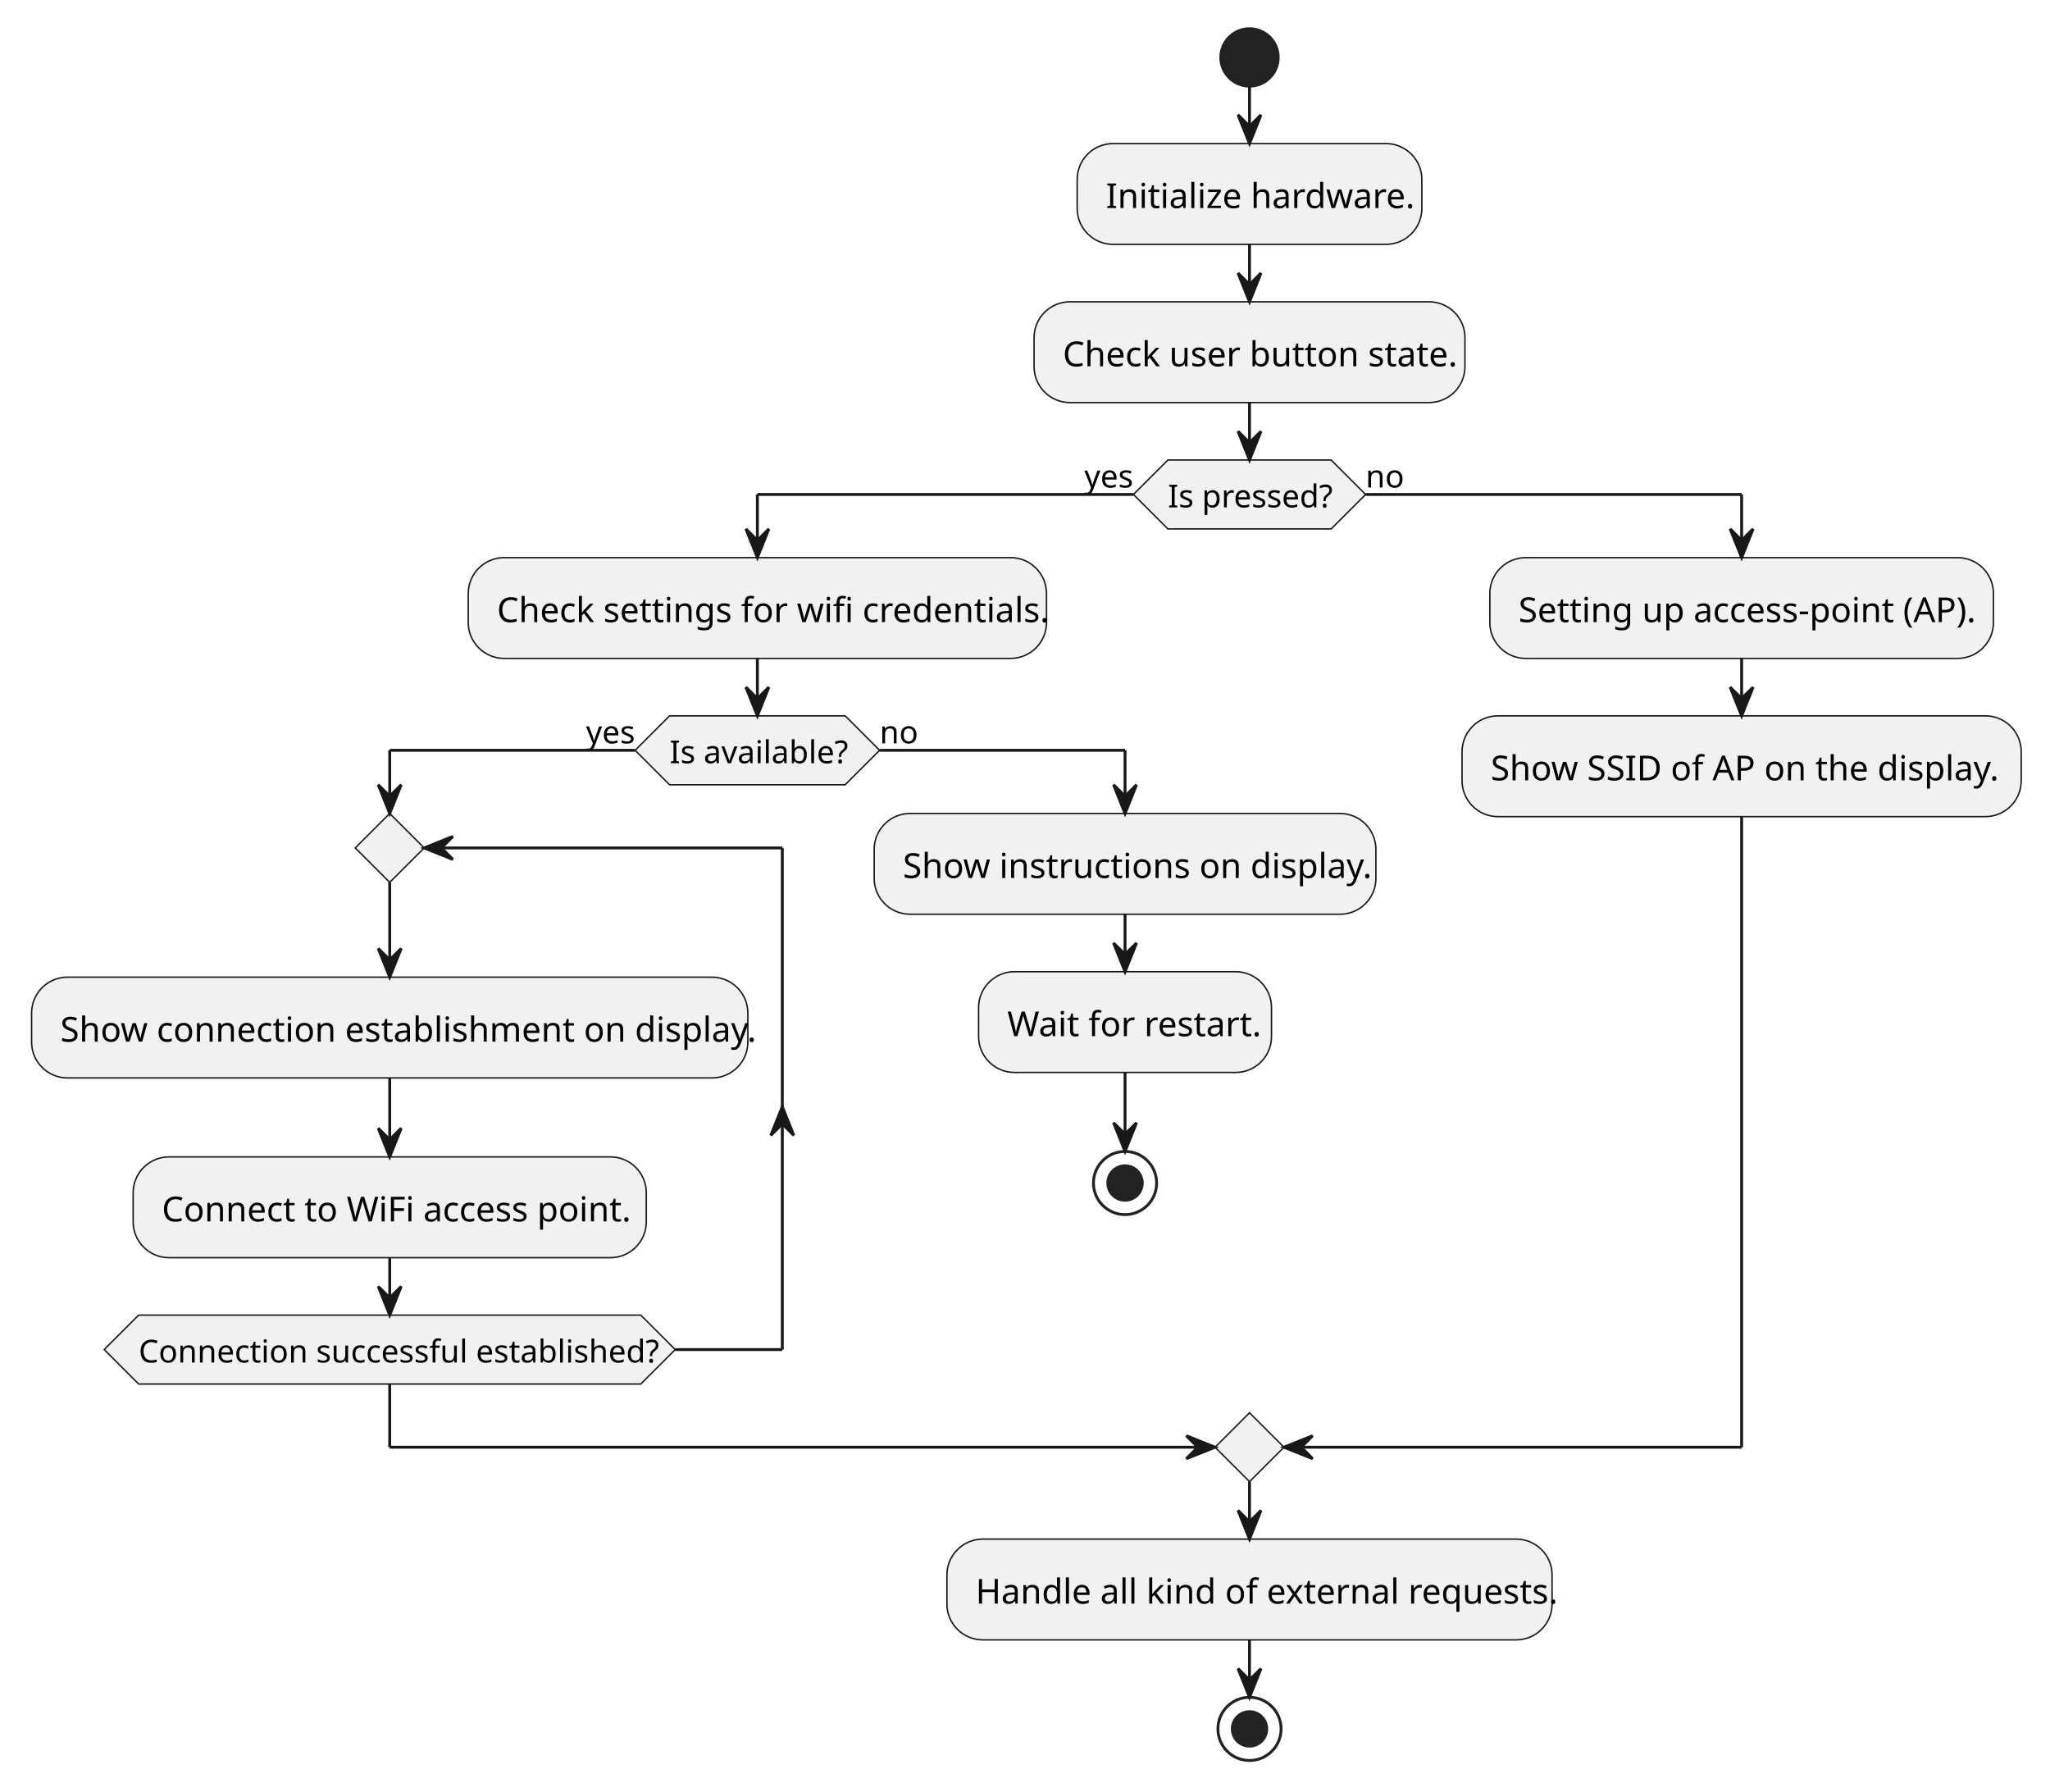
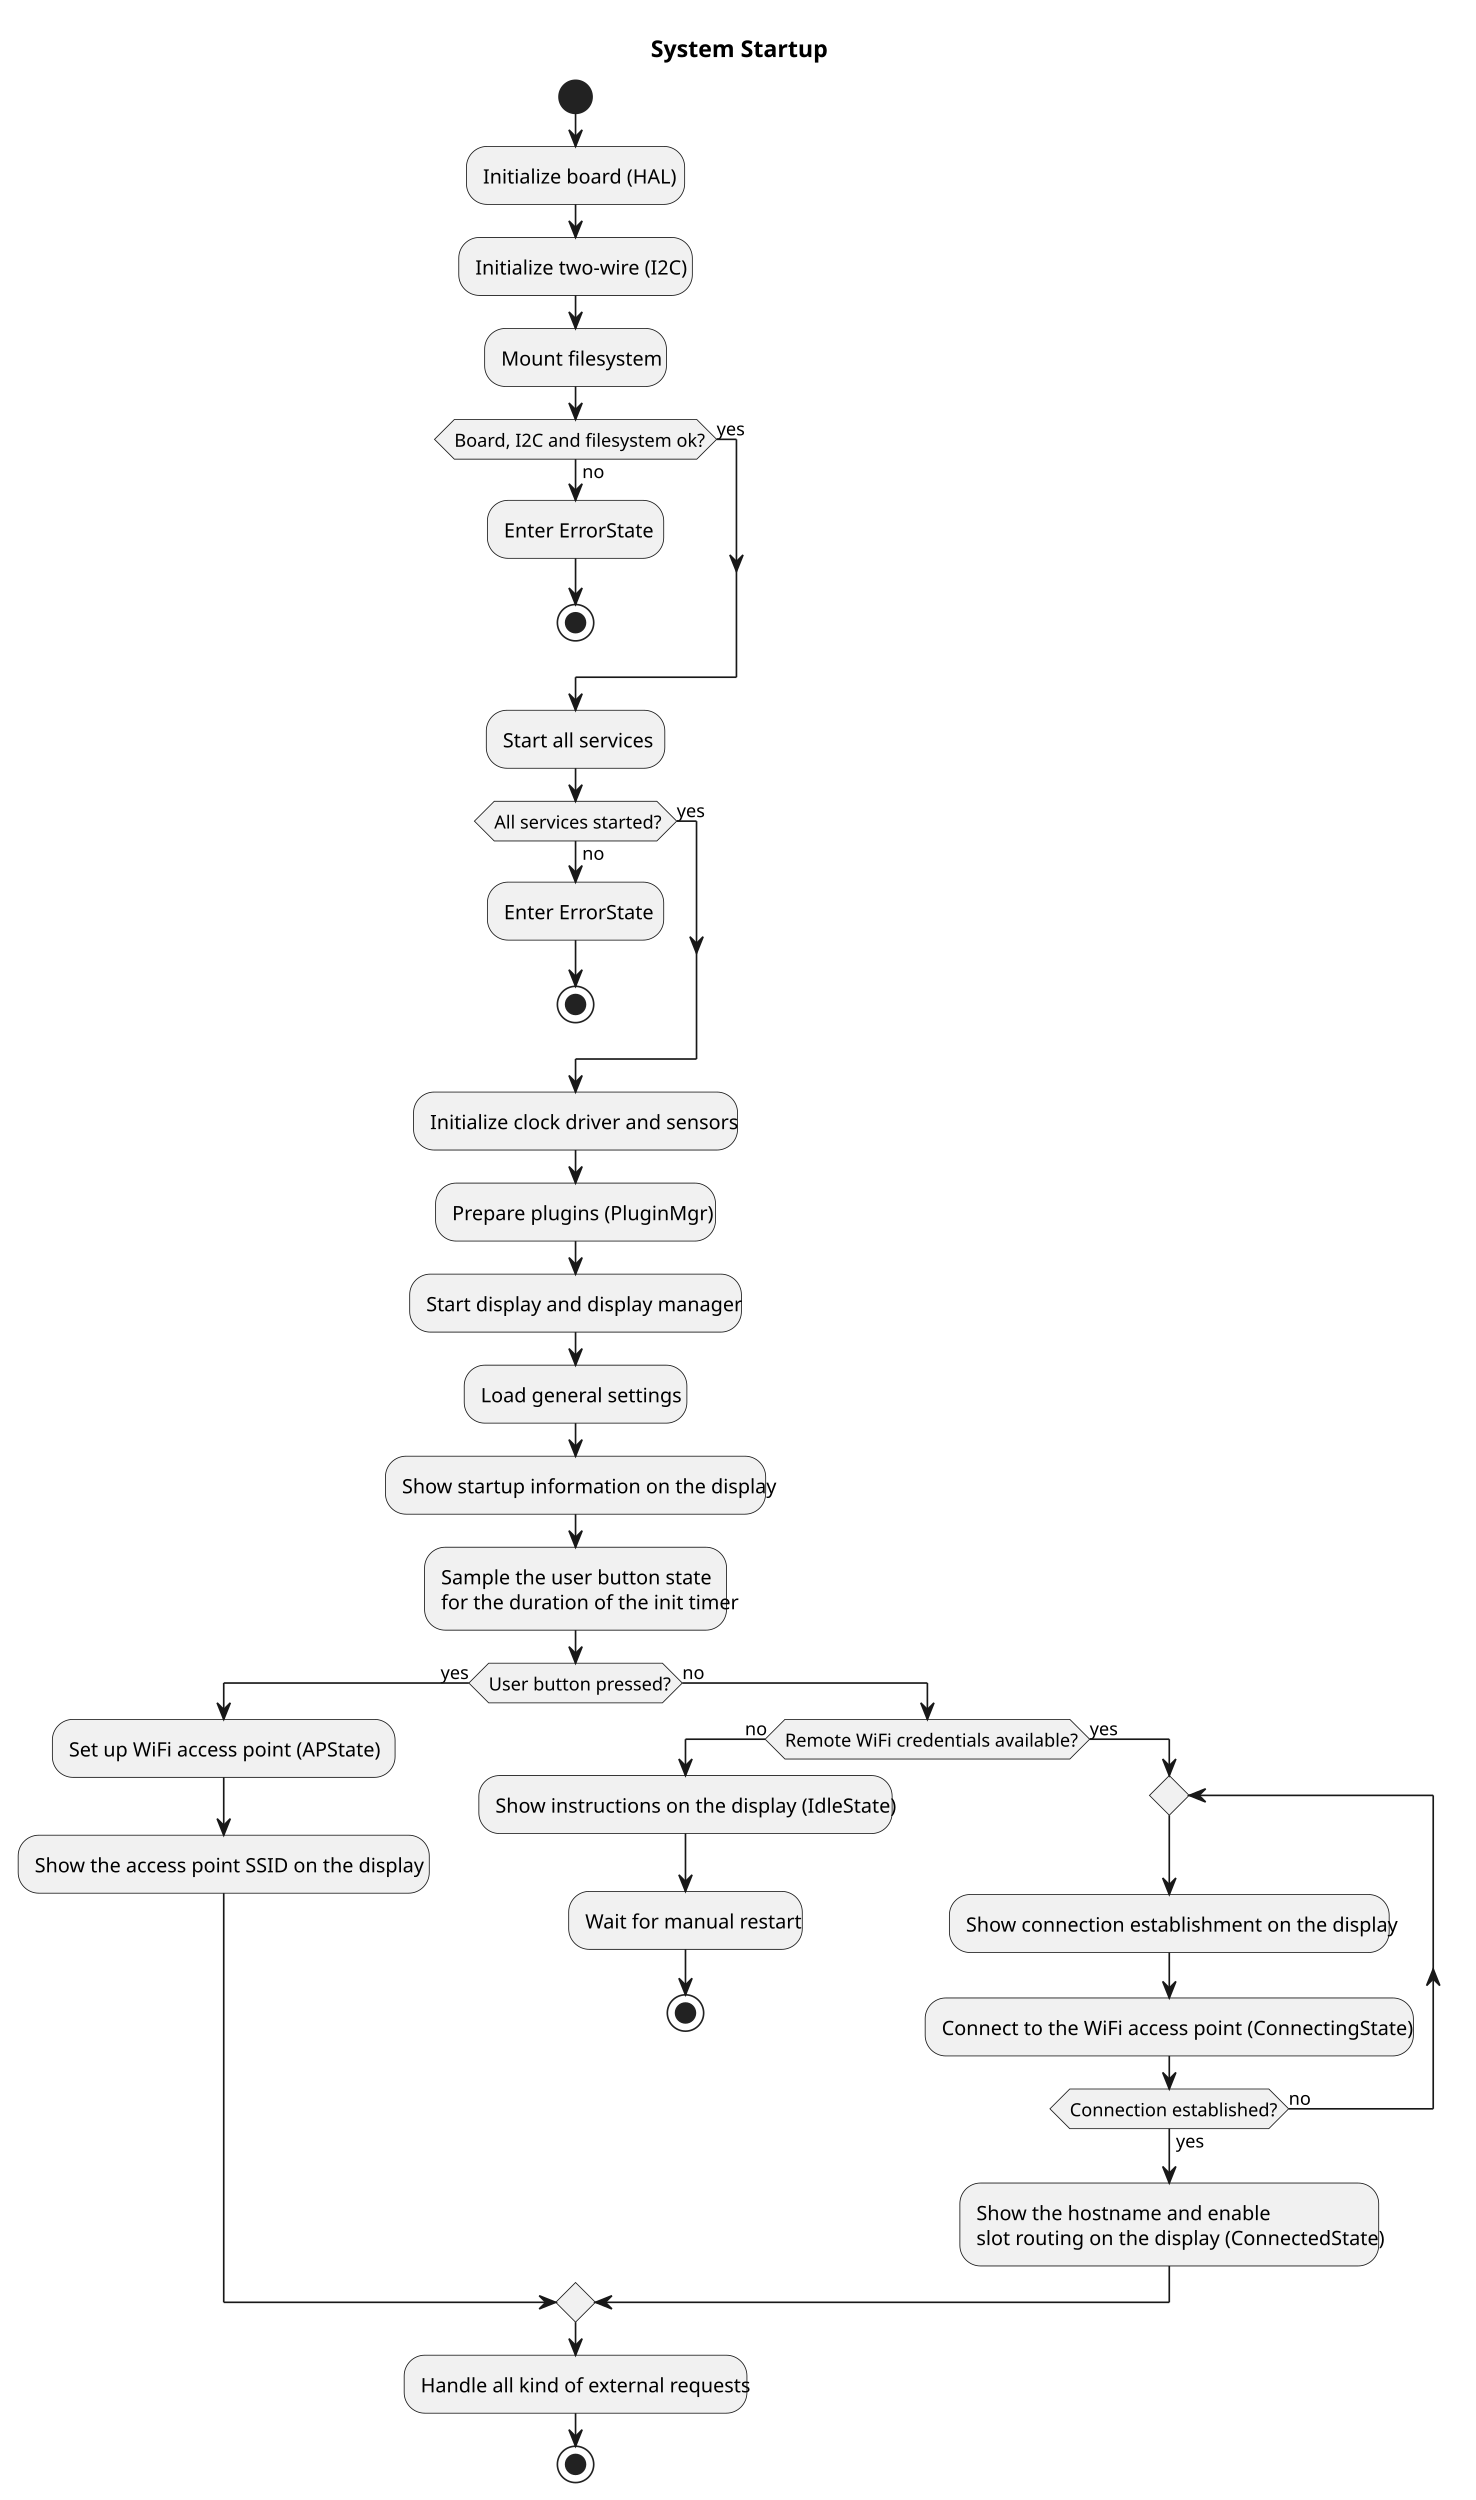
- <svg xmlns="http://www.w3.org/2000/svg" contentStyleType="text/css" data-diagram-type="ACTIVITY" height="624px" preserveAspectRatio="none" style="width:714px;height:624px;background:#FFFFFF;" version="1.1" viewBox="0 0 714 624" width="714px" zoomAndPan="magnify">
+ <svg xmlns="http://www.w3.org/2000/svg" contentStyleType="text/css" data-diagram-type="ACTIVITY" height="1513px" preserveAspectRatio="none" style="width:893px;height:1513px;background:#FFFFFF;" version="1.1" viewBox="0 0 893 1513" width="893px" zoomAndPan="magnify">
  <defs />
  <g>
-     <ellipse cx="435.194" cy="20" fill="#222222" rx="10" ry="10" style="stroke:#222222;stroke-width:1;" />
-     <rect fill="#F1F1F1" height="35.094" rx="12.5" ry="12.5" style="stroke:#181818;stroke-width:0.5;" width="120.049" x="375.169" y="50" />
-     <text fill="#000000" font-family="sans-serif" font-size="12" lengthAdjust="spacing" textLength="100.049" x="385.169" y="72.457">Initialize hardware.</text>
-     <rect fill="#F1F1F1" height="35.094" rx="12.5" ry="12.5" style="stroke:#181818;stroke-width:0.5;" width="150.072" x="360.158" y="105.094" />
-     <text fill="#000000" font-family="sans-serif" font-size="12" lengthAdjust="spacing" textLength="130.072" x="370.158" y="127.551">Check user button state.</text>
-     <polygon fill="#F1F1F1" points="406.762,160.188,463.625,160.188,475.625,172.188,463.625,184.188,406.762,184.188,394.762,172.188,406.762,160.188" style="stroke:#181818;stroke-width:0.5;" />
-     <text fill="#000000" font-family="sans-serif" font-size="11" lengthAdjust="spacing" textLength="56.864" x="406.762" y="176.689">Is pressed?</text>
-     <text fill="#000000" font-family="sans-serif" font-size="11" lengthAdjust="spacing" textLength="17.118" x="377.644" y="169.77">yes</text>
-     <text fill="#000000" font-family="sans-serif" font-size="11" lengthAdjust="spacing" textLength="12.235" x="475.625" y="169.77">no</text>
-     <rect fill="#F1F1F1" height="35.094" rx="12.5" ry="12.5" style="stroke:#181818;stroke-width:0.5;" width="201.406" x="163.086" y="194.188" />
-     <text fill="#000000" font-family="sans-serif" font-size="12" lengthAdjust="spacing" textLength="181.406" x="173.086" y="216.644">Check settings for wifi credentials.</text>
-     <polygon fill="#F1F1F1" points="233.215,249.281,294.365,249.281,306.365,261.281,294.365,273.281,233.215,273.281,221.215,261.281,233.215,249.281" style="stroke:#181818;stroke-width:0.5;" />
-     <text fill="#000000" font-family="sans-serif" font-size="11" lengthAdjust="spacing" textLength="61.15" x="233.215" y="265.782">Is available?</text>
-     <text fill="#000000" font-family="sans-serif" font-size="11" lengthAdjust="spacing" textLength="17.118" x="204.097" y="258.864">yes</text>
-     <text fill="#000000" font-family="sans-serif" font-size="11" lengthAdjust="spacing" textLength="12.235" x="306.365" y="258.864">no</text>
-     <rect fill="#F1F1F1" height="35.094" rx="12.5" ry="12.5" style="stroke:#181818;stroke-width:0.5;" width="249.471" x="11" y="340.281" />
-     <text fill="#000000" font-family="sans-serif" font-size="12" lengthAdjust="spacing" textLength="229.471" x="21" y="362.738">Show connection establishment on display.</text>
-     <rect fill="#F1F1F1" height="35.094" rx="12.5" ry="12.5" style="stroke:#181818;stroke-width:0.5;" width="178.731" x="46.37" y="402.875" />
-     <text fill="#000000" font-family="sans-serif" font-size="12" lengthAdjust="spacing" textLength="158.731" x="56.37" y="425.332">Connect to WiFi access point.</text>
-     <polygon fill="#F1F1F1" points="135.735,283.281,147.735,295.281,135.735,307.281,123.735,295.281,135.735,283.281" style="stroke:#181818;stroke-width:0.5;" />
-     <polygon fill="#F1F1F1" points="48.294,457.969,223.177,457.969,235.177,469.969,223.177,481.969,48.294,481.969,36.294,469.969,48.294,457.969" style="stroke:#181818;stroke-width:0.5;" />
-     <text fill="#000000" font-family="sans-serif" font-size="11" lengthAdjust="spacing" textLength="174.883" x="48.294" y="474.47">Connection successful established?</text>
-     <rect fill="#F1F1F1" height="35.094" rx="12.5" ry="12.5" style="stroke:#181818;stroke-width:0.5;" width="174.746" x="304.471" y="283.281" />
-     <text fill="#000000" font-family="sans-serif" font-size="12" lengthAdjust="spacing" textLength="154.746" x="314.471" y="305.738">Show instructions on display.</text>
-     <rect fill="#F1F1F1" height="35.094" rx="12.5" ry="12.5" style="stroke:#181818;stroke-width:0.5;" width="102.014" x="340.837" y="338.375" />
-     <text fill="#000000" font-family="sans-serif" font-size="12" lengthAdjust="spacing" textLength="82.014" x="350.837" y="360.832">Wait for restart.</text>
-     <ellipse cx="391.844" cy="411.969" fill="none" rx="11" ry="11" style="stroke:#222222;stroke-width:1;" />
-     <ellipse cx="391.844" cy="411.969" fill="#222222" rx="6" ry="6" style="stroke:#222222;stroke-width:1;" />
-     <rect fill="#F1F1F1" height="35.094" rx="12.5" ry="12.5" style="stroke:#181818;stroke-width:0.5;" width="175.408" x="518.894" y="194.188" />
-     <text fill="#000000" font-family="sans-serif" font-size="12" lengthAdjust="spacing" textLength="155.408" x="528.894" y="216.644">Setting up access-point (AP).</text>
-     <rect fill="#F1F1F1" height="35.094" rx="12.5" ry="12.5" style="stroke:#181818;stroke-width:0.5;" width="194.762" x="509.217" y="249.281" />
-     <text fill="#000000" font-family="sans-serif" font-size="12" lengthAdjust="spacing" textLength="174.762" x="519.217" y="271.738">Show SSID of AP on the display.</text>
-     <polygon fill="#F1F1F1" points="435.194,491.969,447.194,503.969,435.194,515.969,423.194,503.969,435.194,491.969" style="stroke:#181818;stroke-width:0.5;" />
-     <rect fill="#F1F1F1" height="35.094" rx="12.5" ry="12.5" style="stroke:#181818;stroke-width:0.5;" width="210.775" x="329.806" y="535.969" />
-     <text fill="#000000" font-family="sans-serif" font-size="12" lengthAdjust="spacing" textLength="190.775" x="339.806" y="558.426">Handle all kind of external requests.</text>
-     <ellipse cx="435.194" cy="602.062" fill="none" rx="11" ry="11" style="stroke:#222222;stroke-width:1;" />
-     <ellipse cx="435.194" cy="602.062" fill="#222222" rx="6" ry="6" style="stroke:#222222;stroke-width:1;" />
-     <line style="stroke:#181818;stroke-width:1;" x1="435.194" x2="435.194" y1="30" y2="50" />
-     <polygon fill="#181818" points="431.194,40,435.194,50,439.194,40,435.194,44" style="stroke:#181818;stroke-width:1;" />
-     <line style="stroke:#181818;stroke-width:1;" x1="435.194" x2="435.194" y1="85.094" y2="105.094" />
-     <polygon fill="#181818" points="431.194,95.094,435.194,105.094,439.194,95.094,435.194,99.094" style="stroke:#181818;stroke-width:1;" />
-     <line style="stroke:#181818;stroke-width:1;" x1="135.735" x2="135.735" y1="375.375" y2="402.875" />
-     <polygon fill="#181818" points="131.735,392.875,135.735,402.875,139.735,392.875,135.735,396.875" style="stroke:#181818;stroke-width:1;" />
-     <line style="stroke:#181818;stroke-width:1;" x1="135.735" x2="135.735" y1="307.281" y2="340.281" />
-     <polygon fill="#181818" points="131.735,330.281,135.735,340.281,139.735,330.281,135.735,334.281" style="stroke:#181818;stroke-width:1;" />
-     <line style="stroke:#181818;stroke-width:1;" x1="235.177" x2="272.471" y1="469.969" y2="469.969" />
-     <polygon fill="#181818" points="268.471,395.375,272.471,385.375,276.471,395.375,272.471,391.375" style="stroke:#181818;stroke-width:1;" />
-     <line style="stroke:#181818;stroke-width:1;" x1="272.471" x2="272.471" y1="295.281" y2="469.969" />
-     <line style="stroke:#181818;stroke-width:1;" x1="272.471" x2="147.735" y1="295.281" y2="295.281" />
-     <polygon fill="#181818" points="157.735,291.281,147.735,295.281,157.735,299.281,153.735,295.281" style="stroke:#181818;stroke-width:1;" />
-     <line style="stroke:#181818;stroke-width:1;" x1="135.735" x2="135.735" y1="437.969" y2="457.969" />
-     <polygon fill="#181818" points="131.735,447.969,135.735,457.969,139.735,447.969,135.735,451.969" style="stroke:#181818;stroke-width:1;" />
-     <line style="stroke:#181818;stroke-width:1;" x1="391.844" x2="391.844" y1="318.375" y2="338.375" />
-     <polygon fill="#181818" points="387.844,328.375,391.844,338.375,395.844,328.375,391.844,332.375" style="stroke:#181818;stroke-width:1;" />
-     <line style="stroke:#181818;stroke-width:1;" x1="391.844" x2="391.844" y1="373.469" y2="400.969" />
-     <polygon fill="#181818" points="387.844,390.969,391.844,400.969,395.844,390.969,391.844,394.969" style="stroke:#181818;stroke-width:1;" />
-     <line style="stroke:#181818;stroke-width:1;" x1="221.215" x2="135.735" y1="261.281" y2="261.281" />
-     <line style="stroke:#181818;stroke-width:1;" x1="135.735" x2="135.735" y1="261.281" y2="283.281" />
-     <polygon fill="#181818" points="131.735,273.281,135.735,283.281,139.735,273.281,135.735,277.281" style="stroke:#181818;stroke-width:1;" />
-     <line style="stroke:#181818;stroke-width:1;" x1="306.365" x2="391.844" y1="261.281" y2="261.281" />
-     <line style="stroke:#181818;stroke-width:1;" x1="391.844" x2="391.844" y1="261.281" y2="283.281" />
-     <polygon fill="#181818" points="387.844,273.281,391.844,283.281,395.844,273.281,391.844,277.281" style="stroke:#181818;stroke-width:1;" />
-     <line style="stroke:#181818;stroke-width:1;" x1="135.735" x2="135.735" y1="481.969" y2="503.969" />
-     <line style="stroke:#181818;stroke-width:1;" x1="135.735" x2="423.194" y1="503.969" y2="503.969" />
-     <polygon fill="#181818" points="413.194,499.969,423.194,503.969,413.194,507.969,417.194,503.969" style="stroke:#181818;stroke-width:1;" />
-     <line style="stroke:#181818;stroke-width:1;" x1="263.79" x2="263.79" y1="229.281" y2="249.281" />
-     <polygon fill="#181818" points="259.79,239.281,263.79,249.281,267.79,239.281,263.79,243.281" style="stroke:#181818;stroke-width:1;" />
-     <line style="stroke:#181818;stroke-width:1;" x1="606.598" x2="606.598" y1="229.281" y2="249.281" />
-     <polygon fill="#181818" points="602.598,239.281,606.598,249.281,610.598,239.281,606.598,243.281" style="stroke:#181818;stroke-width:1;" />
-     <line style="stroke:#181818;stroke-width:1;" x1="394.762" x2="263.79" y1="172.188" y2="172.188" />
-     <line style="stroke:#181818;stroke-width:1;" x1="263.79" x2="263.79" y1="172.188" y2="194.188" />
-     <polygon fill="#181818" points="259.79,184.188,263.79,194.188,267.79,184.188,263.79,188.188" style="stroke:#181818;stroke-width:1;" />
-     <line style="stroke:#181818;stroke-width:1;" x1="475.625" x2="606.598" y1="172.188" y2="172.188" />
-     <line style="stroke:#181818;stroke-width:1;" x1="606.598" x2="606.598" y1="172.188" y2="194.188" />
-     <polygon fill="#181818" points="602.598,184.188,606.598,194.188,610.598,184.188,606.598,188.188" style="stroke:#181818;stroke-width:1;" />
-     <line style="stroke:#181818;stroke-width:1;" x1="606.598" x2="606.598" y1="284.375" y2="503.969" />
-     <line style="stroke:#181818;stroke-width:1;" x1="606.598" x2="447.194" y1="503.969" y2="503.969" />
-     <polygon fill="#181818" points="457.194,499.969,447.194,503.969,457.194,507.969,453.194,503.969" style="stroke:#181818;stroke-width:1;" />
-     <line style="stroke:#181818;stroke-width:1;" x1="435.194" x2="435.194" y1="140.188" y2="160.188" />
-     <polygon fill="#181818" points="431.194,150.188,435.194,160.188,439.194,150.188,435.194,154.188" style="stroke:#181818;stroke-width:1;" />
-     <line style="stroke:#181818;stroke-width:1;" x1="435.194" x2="435.194" y1="515.969" y2="535.969" />
-     <polygon fill="#181818" points="431.194,525.969,435.194,535.969,439.194,525.969,435.194,529.969" style="stroke:#181818;stroke-width:1;" />
-     <line style="stroke:#181818;stroke-width:1;" x1="435.194" x2="435.194" y1="571.062" y2="591.062" />
-     <polygon fill="#181818" points="431.194,581.062,435.194,591.062,439.194,581.062,435.194,585.062" style="stroke:#181818;stroke-width:1;" />
+     <g class="title" data-source-line="2">
+       <text fill="#000000" font-family="sans-serif" font-size="14" font-weight="bold" lengthAdjust="spacing" textLength="102.696" x="393.844" y="34.533">System Startup</text>
+     </g>
+     <ellipse cx="348.326" cy="58.609" fill="#222222" rx="10" ry="10" style="stroke:#222222;stroke-width:1;" />
+     <rect fill="#F1F1F1" height="35.094" rx="12.5" ry="12.5" style="stroke:#181818;stroke-width:0.5;" width="132.049" x="282.302" y="88.609" />
+     <text fill="#000000" font-family="sans-serif" font-size="12" lengthAdjust="spacing" textLength="112.049" x="292.302" y="111.066">Initialize board (HAL)</text>
+     <rect fill="#F1F1F1" height="35.094" rx="12.5" ry="12.5" style="stroke:#181818;stroke-width:0.5;" width="141.359" x="277.647" y="143.703" />
+     <text fill="#000000" font-family="sans-serif" font-size="12" lengthAdjust="spacing" textLength="121.359" x="287.647" y="166.16">Initialize two-wire (I2C)</text>
+     <rect fill="#F1F1F1" height="35.094" rx="12.5" ry="12.5" style="stroke:#181818;stroke-width:0.5;" width="110.029" x="293.312" y="198.797" />
+     <text fill="#000000" font-family="sans-serif" font-size="12" lengthAdjust="spacing" textLength="90.029" x="303.312" y="221.254">Mount filesystem</text>
+     <rect fill="#F1F1F1" height="35.094" rx="12.5" ry="12.5" style="stroke:#181818;stroke-width:0.5;" width="106.701" x="294.976" y="302.809" />
+     <text fill="#000000" font-family="sans-serif" font-size="12" lengthAdjust="spacing" textLength="86.701" x="304.976" y="325.266">Enter ErrorState</text>
+     <ellipse cx="348.326" cy="376.856" fill="none" rx="11" ry="11" style="stroke:#222222;stroke-width:1;" />
+     <ellipse cx="348.326" cy="376.856" fill="#222222" rx="6" ry="6" style="stroke:#222222;stroke-width:1;" />
+     <polygon fill="#F1F1F1" points="274.957,253.891,421.696,253.891,433.696,265.891,421.696,277.891,274.957,277.891,262.957,265.891,274.957,253.891" style="stroke:#181818;stroke-width:0.5;" />
+     <text fill="#000000" font-family="sans-serif" font-size="11" lengthAdjust="spacing" textLength="12.235" x="352.326" y="289.31">no</text>
+     <text fill="#000000" font-family="sans-serif" font-size="11" lengthAdjust="spacing" textLength="146.738" x="274.957" y="270.392">Board, I2C and filesystem ok?</text>
+     <text fill="#000000" font-family="sans-serif" font-size="11" lengthAdjust="spacing" textLength="17.118" x="433.696" y="263.474">yes</text>
+     <rect fill="#F1F1F1" height="35.094" rx="12.5" ry="12.5" style="stroke:#181818;stroke-width:0.5;" width="108.025" x="294.314" y="429.856" />
+     <text fill="#000000" font-family="sans-serif" font-size="12" lengthAdjust="spacing" textLength="88.025" x="304.314" y="452.312">Start all services</text>
+     <rect fill="#F1F1F1" height="35.094" rx="12.5" ry="12.5" style="stroke:#181818;stroke-width:0.5;" width="106.701" x="294.976" y="533.867" />
+     <text fill="#000000" font-family="sans-serif" font-size="12" lengthAdjust="spacing" textLength="86.701" x="304.976" y="556.324">Enter ErrorState</text>
+     <ellipse cx="348.326" cy="607.914" fill="none" rx="11" ry="11" style="stroke:#222222;stroke-width:1;" />
+     <ellipse cx="348.326" cy="607.914" fill="#222222" rx="6" ry="6" style="stroke:#222222;stroke-width:1;" />
+     <polygon fill="#F1F1F1" points="299.114,484.949,397.539,484.949,409.539,496.949,397.539,508.949,299.114,508.949,287.114,496.949,299.114,484.949" style="stroke:#181818;stroke-width:0.5;" />
+     <text fill="#000000" font-family="sans-serif" font-size="11" lengthAdjust="spacing" textLength="12.235" x="352.326" y="520.368">no</text>
+     <text fill="#000000" font-family="sans-serif" font-size="11" lengthAdjust="spacing" textLength="98.425" x="299.114" y="501.45">All services started?</text>
+     <text fill="#000000" font-family="sans-serif" font-size="11" lengthAdjust="spacing" textLength="17.118" x="409.539" y="494.532">yes</text>
+     <rect fill="#F1F1F1" height="35.094" rx="12.5" ry="12.5" style="stroke:#181818;stroke-width:0.5;" width="196.074" x="250.289" y="660.914" />
+     <text fill="#000000" font-family="sans-serif" font-size="12" lengthAdjust="spacing" textLength="176.074" x="260.289" y="683.371">Initialize clock driver and sensors</text>
+     <rect fill="#F1F1F1" height="35.094" rx="12.5" ry="12.5" style="stroke:#181818;stroke-width:0.5;" width="169.402" x="263.625" y="716.008" />
+     <text fill="#000000" font-family="sans-serif" font-size="12" lengthAdjust="spacing" textLength="149.402" x="273.625" y="738.465">Prepare plugins (PluginMgr)</text>
+     <rect fill="#F1F1F1" height="35.094" rx="12.5" ry="12.5" style="stroke:#181818;stroke-width:0.5;" width="200.768" x="247.943" y="771.102" />
+     <text fill="#000000" font-family="sans-serif" font-size="12" lengthAdjust="spacing" textLength="180.768" x="257.943" y="793.559">Start display and display manager</text>
+     <rect fill="#F1F1F1" height="35.094" rx="12.5" ry="12.5" style="stroke:#181818;stroke-width:0.5;" width="134.75" x="280.951" y="826.195" />
+     <text fill="#000000" font-family="sans-serif" font-size="12" lengthAdjust="spacing" textLength="114.75" x="290.951" y="848.652">Load general settings</text>
+     <rect fill="#F1F1F1" height="35.094" rx="12.5" ry="12.5" style="stroke:#181818;stroke-width:0.5;" width="230.117" x="233.268" y="881.289" />
+     <text fill="#000000" font-family="sans-serif" font-size="12" lengthAdjust="spacing" textLength="210.117" x="243.268" y="903.746">Show startup information on the display</text>
+     <rect fill="#F1F1F1" height="50.188" rx="12.5" ry="12.5" style="stroke:#181818;stroke-width:0.5;" width="182.75" x="256.951" y="936.383" />
+     <text fill="#000000" font-family="sans-serif" font-size="12" lengthAdjust="spacing" textLength="153.428" x="266.951" y="958.84">Sample the user button state</text>
+     <text fill="#000000" font-family="sans-serif" font-size="12" lengthAdjust="spacing" textLength="162.75" x="266.951" y="973.934">for the duration of the init timer</text>
+     <polygon fill="#F1F1F1" points="295.741,1006.57,400.912,1006.57,412.912,1018.57,400.912,1030.57,295.741,1030.57,283.741,1018.57,295.741,1006.57" style="stroke:#181818;stroke-width:0.5;" />
+     <text fill="#000000" font-family="sans-serif" font-size="11" lengthAdjust="spacing" textLength="105.171" x="295.741" y="1023.071">User button pressed?</text>
+     <text fill="#000000" font-family="sans-serif" font-size="11" lengthAdjust="spacing" textLength="17.118" x="266.623" y="1016.153">yes</text>
+     <text fill="#000000" font-family="sans-serif" font-size="11" lengthAdjust="spacing" textLength="12.235" x="412.912" y="1016.153">no</text>
+     <rect fill="#F1F1F1" height="35.094" rx="12.5" ry="12.5" style="stroke:#181818;stroke-width:0.5;" width="207.406" x="31.695" y="1040.57" />
+     <text fill="#000000" font-family="sans-serif" font-size="12" lengthAdjust="spacing" textLength="187.406" x="41.695" y="1063.027">Set up WiFi access point (APState)</text>
+     <rect fill="#F1F1F1" height="35.094" rx="12.5" ry="12.5" style="stroke:#181818;stroke-width:0.5;" width="248.797" x="11" y="1110.664" />
+     <text fill="#000000" font-family="sans-serif" font-size="12" lengthAdjust="spacing" textLength="228.797" x="21" y="1133.121">Show the access point SSID on the display</text>
+     <polygon fill="#F1F1F1" points="475.051,1040.57,647.458,1040.57,659.458,1052.57,647.458,1064.57,475.051,1064.57,463.051,1052.57,475.051,1040.57" style="stroke:#181818;stroke-width:0.5;" />
+     <text fill="#000000" font-family="sans-serif" font-size="11" lengthAdjust="spacing" textLength="172.407" x="475.051" y="1057.071">Remote WiFi credentials available?</text>
+     <text fill="#000000" font-family="sans-serif" font-size="11" lengthAdjust="spacing" textLength="12.235" x="450.816" y="1050.153">no</text>
+     <text fill="#000000" font-family="sans-serif" font-size="11" lengthAdjust="spacing" textLength="17.118" x="659.458" y="1050.153">yes</text>
+     <rect fill="#F1F1F1" height="35.094" rx="12.5" ry="12.5" style="stroke:#181818;stroke-width:0.5;" width="250.121" x="289.797" y="1074.57" />
+     <text fill="#000000" font-family="sans-serif" font-size="12" lengthAdjust="spacing" textLength="230.121" x="299.797" y="1097.027">Show instructions on the display (IdleState)</text>
+     <rect fill="#F1F1F1" height="35.094" rx="12.5" ry="12.5" style="stroke:#181818;stroke-width:0.5;" width="141.371" x="344.172" y="1144.664" />
+     <text fill="#000000" font-family="sans-serif" font-size="12" lengthAdjust="spacing" textLength="121.371" x="354.172" y="1167.121">Wait for manual restart</text>
+     <ellipse cx="414.857" cy="1218.258" fill="none" rx="11" ry="11" style="stroke:#222222;stroke-width:1;" />
+     <ellipse cx="414.857" cy="1218.258" fill="#222222" rx="6" ry="6" style="stroke:#222222;stroke-width:1;" />
+     <rect fill="#F1F1F1" height="35.094" rx="12.5" ry="12.5" style="stroke:#181818;stroke-width:0.5;" width="266.152" x="574.575" y="1146.57" />
+     <text fill="#000000" font-family="sans-serif" font-size="12" lengthAdjust="spacing" textLength="246.152" x="584.575" y="1169.027">Show connection establishment on the display</text>
+     <rect fill="#F1F1F1" height="35.094" rx="12.5" ry="12.5" style="stroke:#181818;stroke-width:0.5;" width="295.467" x="559.918" y="1209.164" />
+     <text fill="#000000" font-family="sans-serif" font-size="12" lengthAdjust="spacing" textLength="275.467" x="569.918" y="1231.621">Connect to the WiFi access point (ConnectingState)</text>
+     <polygon fill="#F1F1F1" points="707.651,1074.57,719.651,1086.57,707.651,1098.57,695.651,1086.57,707.651,1074.57" style="stroke:#181818;stroke-width:0.5;" />
+     <polygon fill="#F1F1F1" points="647.415,1264.258,767.888,1264.258,779.888,1276.258,767.888,1288.258,647.415,1288.258,635.415,1276.258,647.415,1264.258" style="stroke:#181818;stroke-width:0.5;" />
+     <text fill="#000000" font-family="sans-serif" font-size="11" lengthAdjust="spacing" textLength="17.118" x="711.651" y="1299.677">yes</text>
+     <text fill="#000000" font-family="sans-serif" font-size="11" lengthAdjust="spacing" textLength="120.474" x="647.415" y="1280.759">Connection established?</text>
+     <text fill="#000000" font-family="sans-serif" font-size="11" lengthAdjust="spacing" textLength="12.235" x="779.888" y="1273.841">no</text>
+     <rect fill="#F1F1F1" height="50.188" rx="12.5" ry="12.5" style="stroke:#181818;stroke-width:0.5;" width="253.473" x="580.915" y="1321.177" />
+     <text fill="#000000" font-family="sans-serif" font-size="12" lengthAdjust="spacing" textLength="168.791" x="590.915" y="1343.634">Show the hostname and enable</text>
+     <text fill="#000000" font-family="sans-serif" font-size="12" lengthAdjust="spacing" textLength="233.473" x="590.915" y="1358.727">slot routing on the display (ConnectedState)</text>
+     <polygon fill="#F1F1F1" points="348.326,1381.364,360.326,1393.364,348.326,1405.364,336.326,1393.364,348.326,1381.364" style="stroke:#181818;stroke-width:0.5;" />
+     <rect fill="#F1F1F1" height="35.094" rx="12.5" ry="12.5" style="stroke:#181818;stroke-width:0.5;" width="207.441" x="244.606" y="1425.364" />
+     <text fill="#000000" font-family="sans-serif" font-size="12" lengthAdjust="spacing" textLength="187.441" x="254.606" y="1447.821">Handle all kind of external requests</text>
+     <ellipse cx="348.326" cy="1491.458" fill="none" rx="11" ry="11" style="stroke:#222222;stroke-width:1;" />
+     <ellipse cx="348.326" cy="1491.458" fill="#222222" rx="6" ry="6" style="stroke:#222222;stroke-width:1;" />
+     <line style="stroke:#181818;stroke-width:1;" x1="348.326" x2="348.326" y1="68.609" y2="88.609" />
+     <polygon fill="#181818" points="344.326,78.609,348.326,88.609,352.326,78.609,348.326,82.609" style="stroke:#181818;stroke-width:1;" />
+     <line style="stroke:#181818;stroke-width:1;" x1="348.326" x2="348.326" y1="123.703" y2="143.703" />
+     <polygon fill="#181818" points="344.326,133.703,348.326,143.703,352.326,133.703,348.326,137.703" style="stroke:#181818;stroke-width:1;" />
+     <line style="stroke:#181818;stroke-width:1;" x1="348.326" x2="348.326" y1="178.797" y2="198.797" />
+     <polygon fill="#181818" points="344.326,188.797,348.326,198.797,352.326,188.797,348.326,192.797" style="stroke:#181818;stroke-width:1;" />
+     <line style="stroke:#181818;stroke-width:1;" x1="348.326" x2="348.326" y1="337.902" y2="365.856" />
+     <polygon fill="#181818" points="344.326,355.856,348.326,365.856,352.326,355.856,348.326,359.856" style="stroke:#181818;stroke-width:1;" />
+     <line style="stroke:#181818;stroke-width:1;" x1="348.326" x2="348.326" y1="277.891" y2="302.809" />
+     <polygon fill="#181818" points="344.326,292.809,348.326,302.809,352.326,292.809,348.326,296.809" style="stroke:#181818;stroke-width:1;" />
+     <line style="stroke:#181818;stroke-width:1;" x1="433.696" x2="445.696" y1="265.891" y2="265.891" />
+     <polygon fill="#181818" points="441.696,335.856,445.696,345.856,449.696,335.856,445.696,339.856" style="stroke:#181818;stroke-width:1;" />
+     <line style="stroke:#181818;stroke-width:1;" x1="445.696" x2="445.696" y1="265.891" y2="409.856" />
+     <line style="stroke:#181818;stroke-width:1;" x1="445.696" x2="348.326" y1="409.856" y2="409.856" />
+     <line style="stroke:#181818;stroke-width:1;" x1="348.326" x2="348.326" y1="409.856" y2="429.856" />
+     <polygon fill="#181818" points="344.326,419.856,348.326,429.856,352.326,419.856,348.326,423.856" style="stroke:#181818;stroke-width:1;" />
+     <line style="stroke:#181818;stroke-width:1;" x1="348.326" x2="348.326" y1="233.891" y2="253.891" />
+     <polygon fill="#181818" points="344.326,243.891,348.326,253.891,352.326,243.891,348.326,247.891" style="stroke:#181818;stroke-width:1;" />
+     <line style="stroke:#181818;stroke-width:1;" x1="348.326" x2="348.326" y1="568.961" y2="596.914" />
+     <polygon fill="#181818" points="344.326,586.914,348.326,596.914,352.326,586.914,348.326,590.914" style="stroke:#181818;stroke-width:1;" />
+     <line style="stroke:#181818;stroke-width:1;" x1="348.326" x2="348.326" y1="508.949" y2="533.867" />
+     <polygon fill="#181818" points="344.326,523.867,348.326,533.867,352.326,523.867,348.326,527.867" style="stroke:#181818;stroke-width:1;" />
+     <line style="stroke:#181818;stroke-width:1;" x1="409.539" x2="421.539" y1="496.949" y2="496.949" />
+     <polygon fill="#181818" points="417.539,566.914,421.539,576.914,425.539,566.914,421.539,570.914" style="stroke:#181818;stroke-width:1;" />
+     <line style="stroke:#181818;stroke-width:1;" x1="421.539" x2="421.539" y1="496.949" y2="640.914" />
+     <line style="stroke:#181818;stroke-width:1;" x1="421.539" x2="348.326" y1="640.914" y2="640.914" />
+     <line style="stroke:#181818;stroke-width:1;" x1="348.326" x2="348.326" y1="640.914" y2="660.914" />
+     <polygon fill="#181818" points="344.326,650.914,348.326,660.914,352.326,650.914,348.326,654.914" style="stroke:#181818;stroke-width:1;" />
+     <line style="stroke:#181818;stroke-width:1;" x1="348.326" x2="348.326" y1="464.949" y2="484.949" />
+     <polygon fill="#181818" points="344.326,474.949,348.326,484.949,352.326,474.949,348.326,478.949" style="stroke:#181818;stroke-width:1;" />
+     <line style="stroke:#181818;stroke-width:1;" x1="348.326" x2="348.326" y1="696.008" y2="716.008" />
+     <polygon fill="#181818" points="344.326,706.008,348.326,716.008,352.326,706.008,348.326,710.008" style="stroke:#181818;stroke-width:1;" />
+     <line style="stroke:#181818;stroke-width:1;" x1="348.326" x2="348.326" y1="751.102" y2="771.102" />
+     <polygon fill="#181818" points="344.326,761.102,348.326,771.102,352.326,761.102,348.326,765.102" style="stroke:#181818;stroke-width:1;" />
+     <line style="stroke:#181818;stroke-width:1;" x1="348.326" x2="348.326" y1="806.195" y2="826.195" />
+     <polygon fill="#181818" points="344.326,816.195,348.326,826.195,352.326,816.195,348.326,820.195" style="stroke:#181818;stroke-width:1;" />
+     <line style="stroke:#181818;stroke-width:1;" x1="348.326" x2="348.326" y1="861.289" y2="881.289" />
+     <polygon fill="#181818" points="344.326,871.289,348.326,881.289,352.326,871.289,348.326,875.289" style="stroke:#181818;stroke-width:1;" />
+     <line style="stroke:#181818;stroke-width:1;" x1="348.326" x2="348.326" y1="916.383" y2="936.383" />
+     <polygon fill="#181818" points="344.326,926.383,348.326,936.383,352.326,926.383,348.326,930.383" style="stroke:#181818;stroke-width:1;" />
+     <line style="stroke:#181818;stroke-width:1;" x1="135.398" x2="135.398" y1="1075.664" y2="1110.664" />
+     <polygon fill="#181818" points="131.398,1100.664,135.398,1110.664,139.398,1100.664,135.398,1104.664" style="stroke:#181818;stroke-width:1;" />
+     <line style="stroke:#181818;stroke-width:1;" x1="414.857" x2="414.857" y1="1109.664" y2="1144.664" />
+     <polygon fill="#181818" points="410.857,1134.664,414.857,1144.664,418.857,1134.664,414.857,1138.664" style="stroke:#181818;stroke-width:1;" />
+     <line style="stroke:#181818;stroke-width:1;" x1="414.857" x2="414.857" y1="1179.758" y2="1207.258" />
+     <polygon fill="#181818" points="410.857,1197.258,414.857,1207.258,418.857,1197.258,414.857,1201.258" style="stroke:#181818;stroke-width:1;" />
+     <line style="stroke:#181818;stroke-width:1;" x1="707.651" x2="707.651" y1="1181.664" y2="1209.164" />
+     <polygon fill="#181818" points="703.651,1199.164,707.651,1209.164,711.651,1199.164,707.651,1203.164" style="stroke:#181818;stroke-width:1;" />
+     <line style="stroke:#181818;stroke-width:1;" x1="707.651" x2="707.651" y1="1098.57" y2="1146.57" />
+     <polygon fill="#181818" points="703.651,1136.57,707.651,1146.57,711.651,1136.57,707.651,1140.57" style="stroke:#181818;stroke-width:1;" />
+     <line style="stroke:#181818;stroke-width:1;" x1="779.888" x2="867.385" y1="1276.258" y2="1276.258" />
+     <polygon fill="#181818" points="863.385,1201.664,867.385,1191.664,871.385,1201.664,867.385,1197.664" style="stroke:#181818;stroke-width:1;" />
+     <line style="stroke:#181818;stroke-width:1;" x1="867.385" x2="867.385" y1="1086.57" y2="1276.258" />
+     <line style="stroke:#181818;stroke-width:1;" x1="867.385" x2="719.651" y1="1086.57" y2="1086.57" />
+     <polygon fill="#181818" points="729.651,1082.57,719.651,1086.57,729.651,1090.57,725.651,1086.57" style="stroke:#181818;stroke-width:1;" />
+     <line style="stroke:#181818;stroke-width:1;" x1="707.651" x2="707.651" y1="1244.258" y2="1264.258" />
+     <polygon fill="#181818" points="703.651,1254.258,707.651,1264.258,711.651,1254.258,707.651,1258.258" style="stroke:#181818;stroke-width:1;" />
+     <line style="stroke:#181818;stroke-width:1;" x1="707.651" x2="707.651" y1="1288.258" y2="1321.177" />
+     <polygon fill="#181818" points="703.651,1311.177,707.651,1321.177,711.651,1311.177,707.651,1315.177" style="stroke:#181818;stroke-width:1;" />
+     <line style="stroke:#181818;stroke-width:1;" x1="463.051" x2="414.857" y1="1052.57" y2="1052.57" />
+     <line style="stroke:#181818;stroke-width:1;" x1="414.857" x2="414.857" y1="1052.57" y2="1074.57" />
+     <polygon fill="#181818" points="410.857,1064.57,414.857,1074.57,418.857,1064.57,414.857,1068.57" style="stroke:#181818;stroke-width:1;" />
+     <line style="stroke:#181818;stroke-width:1;" x1="659.458" x2="707.651" y1="1052.57" y2="1052.57" />
+     <line style="stroke:#181818;stroke-width:1;" x1="707.651" x2="707.651" y1="1052.57" y2="1074.57" />
+     <polygon fill="#181818" points="703.651,1064.57,707.651,1074.57,711.651,1064.57,707.651,1068.57" style="stroke:#181818;stroke-width:1;" />
+     <line style="stroke:#181818;stroke-width:1;" x1="707.651" x2="707.651" y1="1371.364" y2="1393.364" />
+     <line style="stroke:#181818;stroke-width:1;" x1="707.651" x2="360.326" y1="1393.364" y2="1393.364" />
+     <polygon fill="#181818" points="370.326,1389.364,360.326,1393.364,370.326,1397.364,366.326,1393.364" style="stroke:#181818;stroke-width:1;" />
+     <line style="stroke:#181818;stroke-width:1;" x1="283.741" x2="135.398" y1="1018.57" y2="1018.57" />
+     <line style="stroke:#181818;stroke-width:1;" x1="135.398" x2="135.398" y1="1018.57" y2="1040.57" />
+     <polygon fill="#181818" points="131.398,1030.57,135.398,1040.57,139.398,1030.57,135.398,1034.57" style="stroke:#181818;stroke-width:1;" />
+     <line style="stroke:#181818;stroke-width:1;" x1="412.912" x2="561.254" y1="1018.57" y2="1018.57" />
+     <line style="stroke:#181818;stroke-width:1;" x1="561.254" x2="561.254" y1="1018.57" y2="1040.57" />
+     <polygon fill="#181818" points="557.254,1030.57,561.254,1040.57,565.254,1030.57,561.254,1034.57" style="stroke:#181818;stroke-width:1;" />
+     <line style="stroke:#181818;stroke-width:1;" x1="135.398" x2="135.398" y1="1145.758" y2="1393.364" />
+     <line style="stroke:#181818;stroke-width:1;" x1="135.398" x2="336.326" y1="1393.364" y2="1393.364" />
+     <polygon fill="#181818" points="326.326,1389.364,336.326,1393.364,326.326,1397.364,330.326,1393.364" style="stroke:#181818;stroke-width:1;" />
+     <line style="stroke:#181818;stroke-width:1;" x1="348.326" x2="348.326" y1="986.57" y2="1006.57" />
+     <polygon fill="#181818" points="344.326,996.57,348.326,1006.57,352.326,996.57,348.326,1000.57" style="stroke:#181818;stroke-width:1;" />
+     <line style="stroke:#181818;stroke-width:1;" x1="348.326" x2="348.326" y1="1405.364" y2="1425.364" />
+     <polygon fill="#181818" points="344.326,1415.364,348.326,1425.364,352.326,1415.364,348.326,1419.364" style="stroke:#181818;stroke-width:1;" />
+     <line style="stroke:#181818;stroke-width:1;" x1="348.326" x2="348.326" y1="1460.458" y2="1480.458" />
+     <polygon fill="#181818" points="344.326,1470.458,348.326,1480.458,352.326,1470.458,348.326,1474.458" style="stroke:#181818;stroke-width:1;" />
  </g>
</svg>
